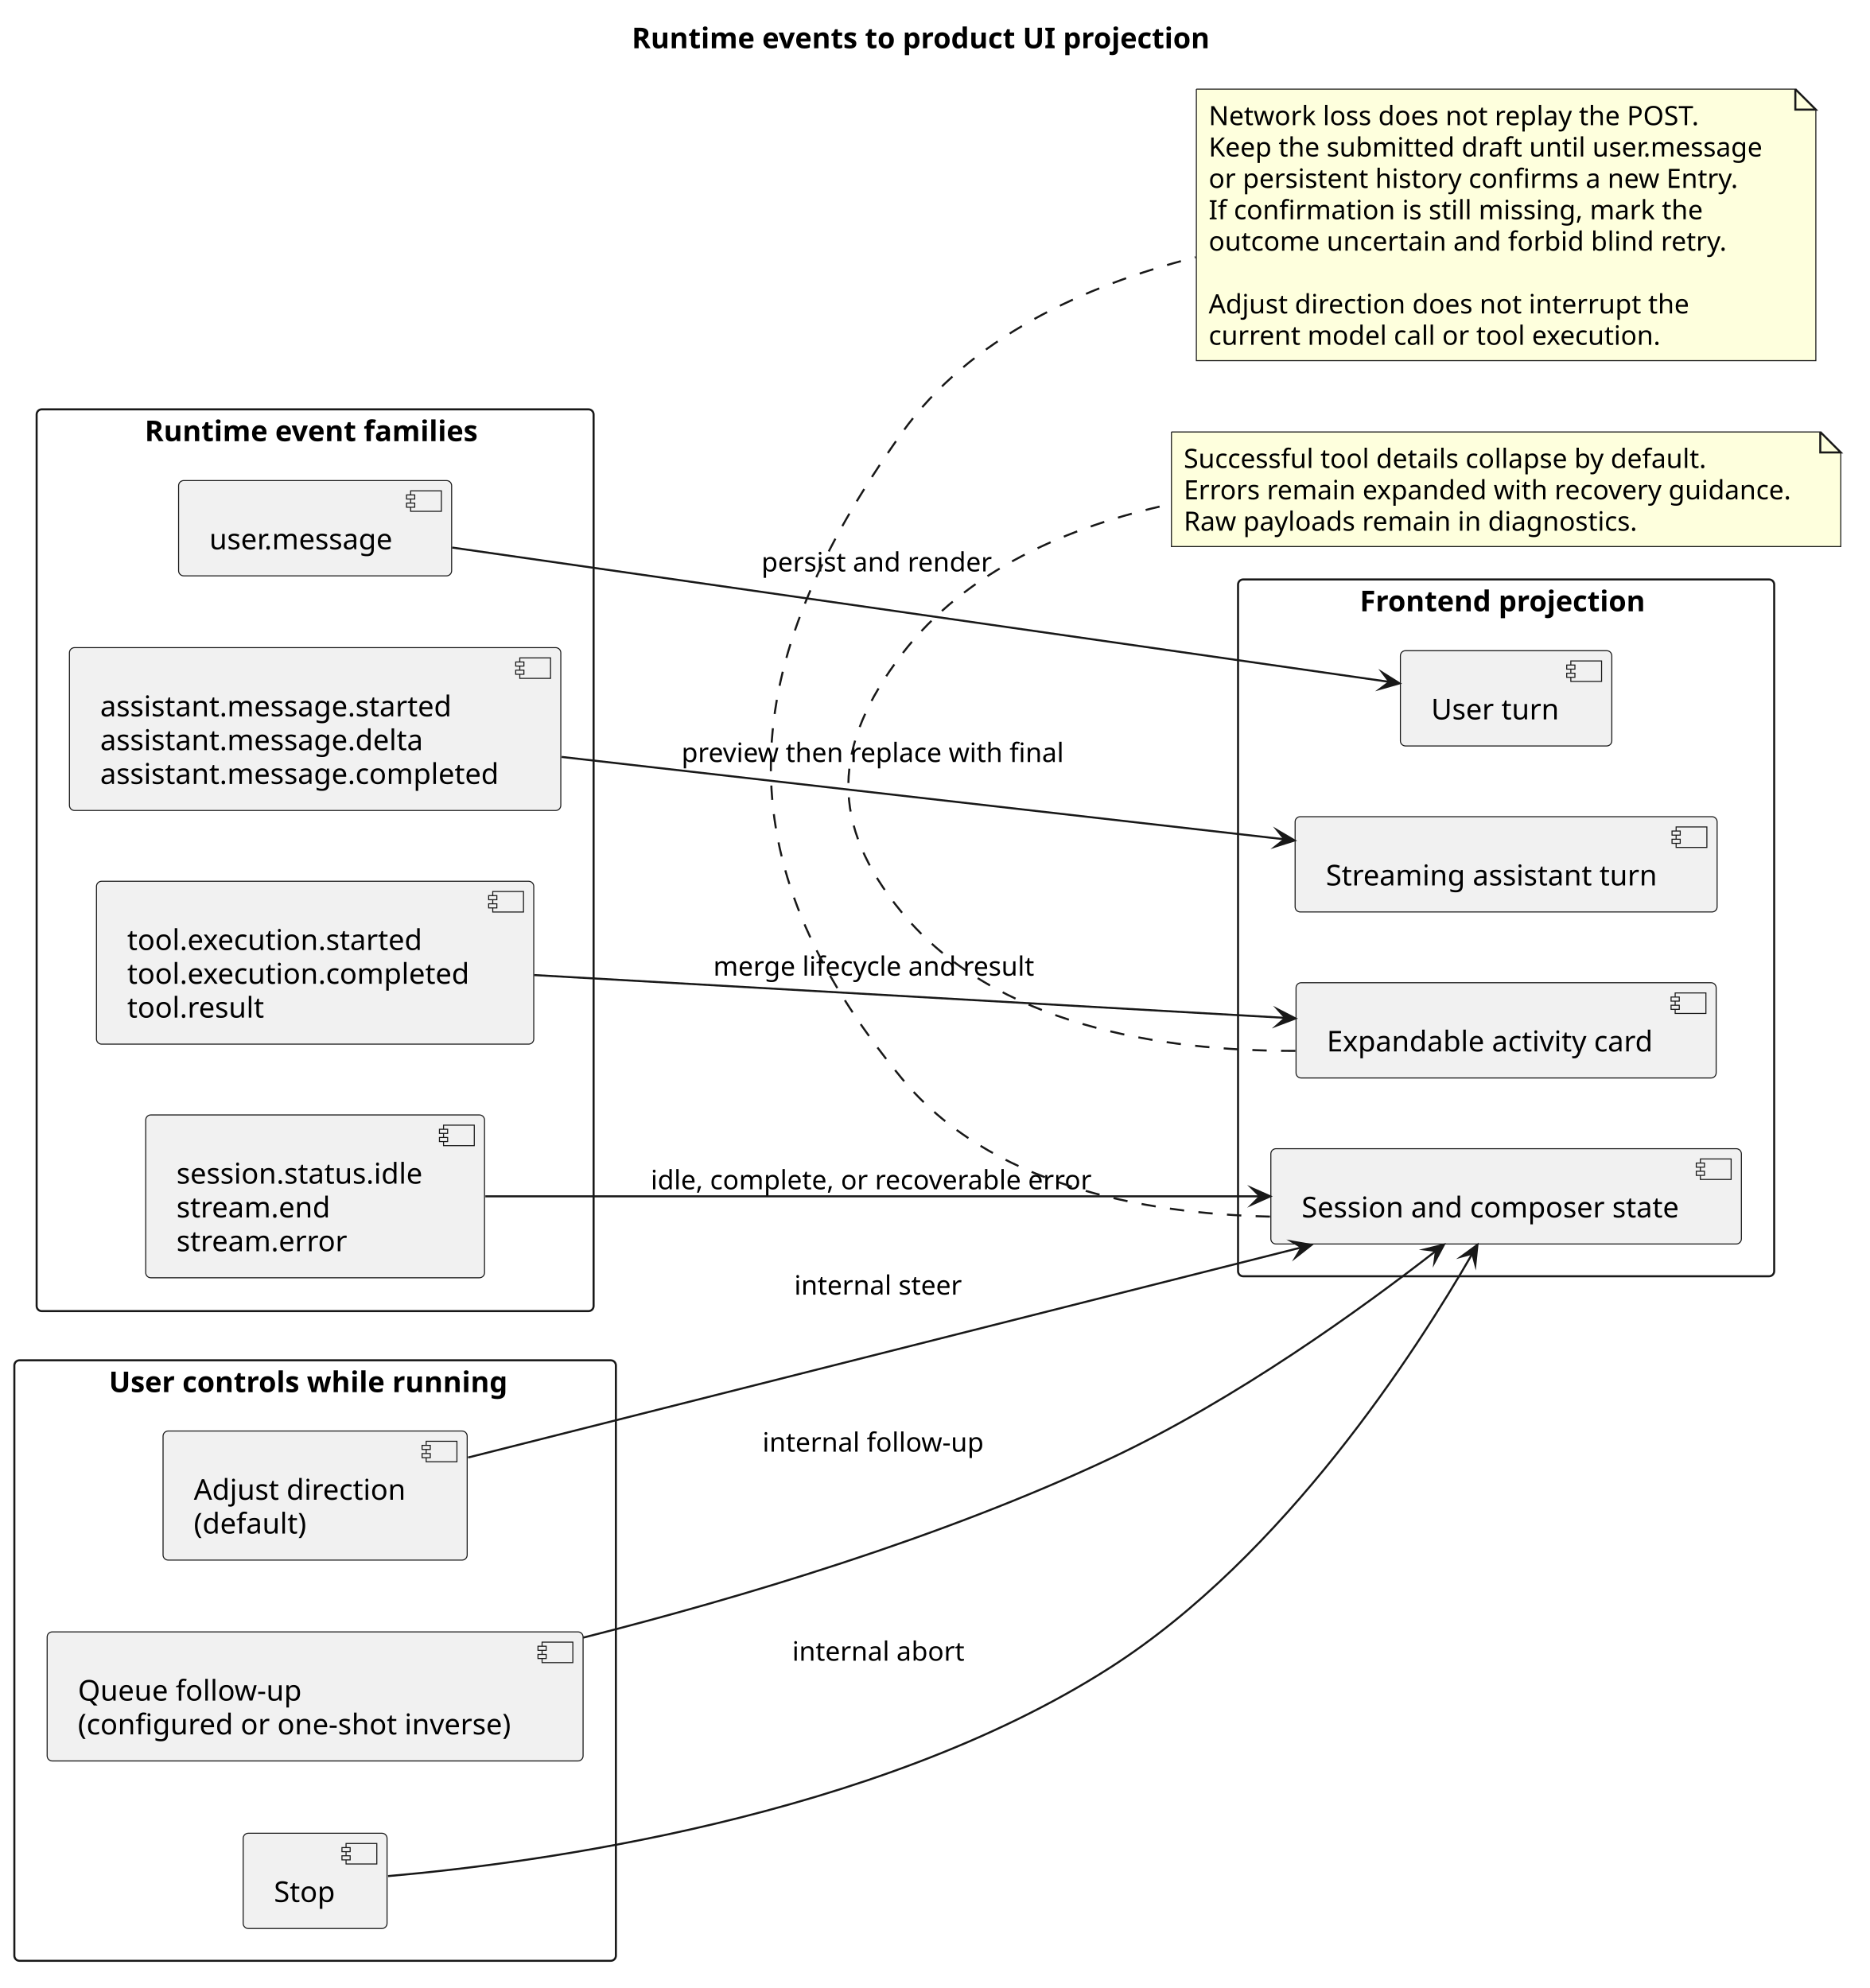
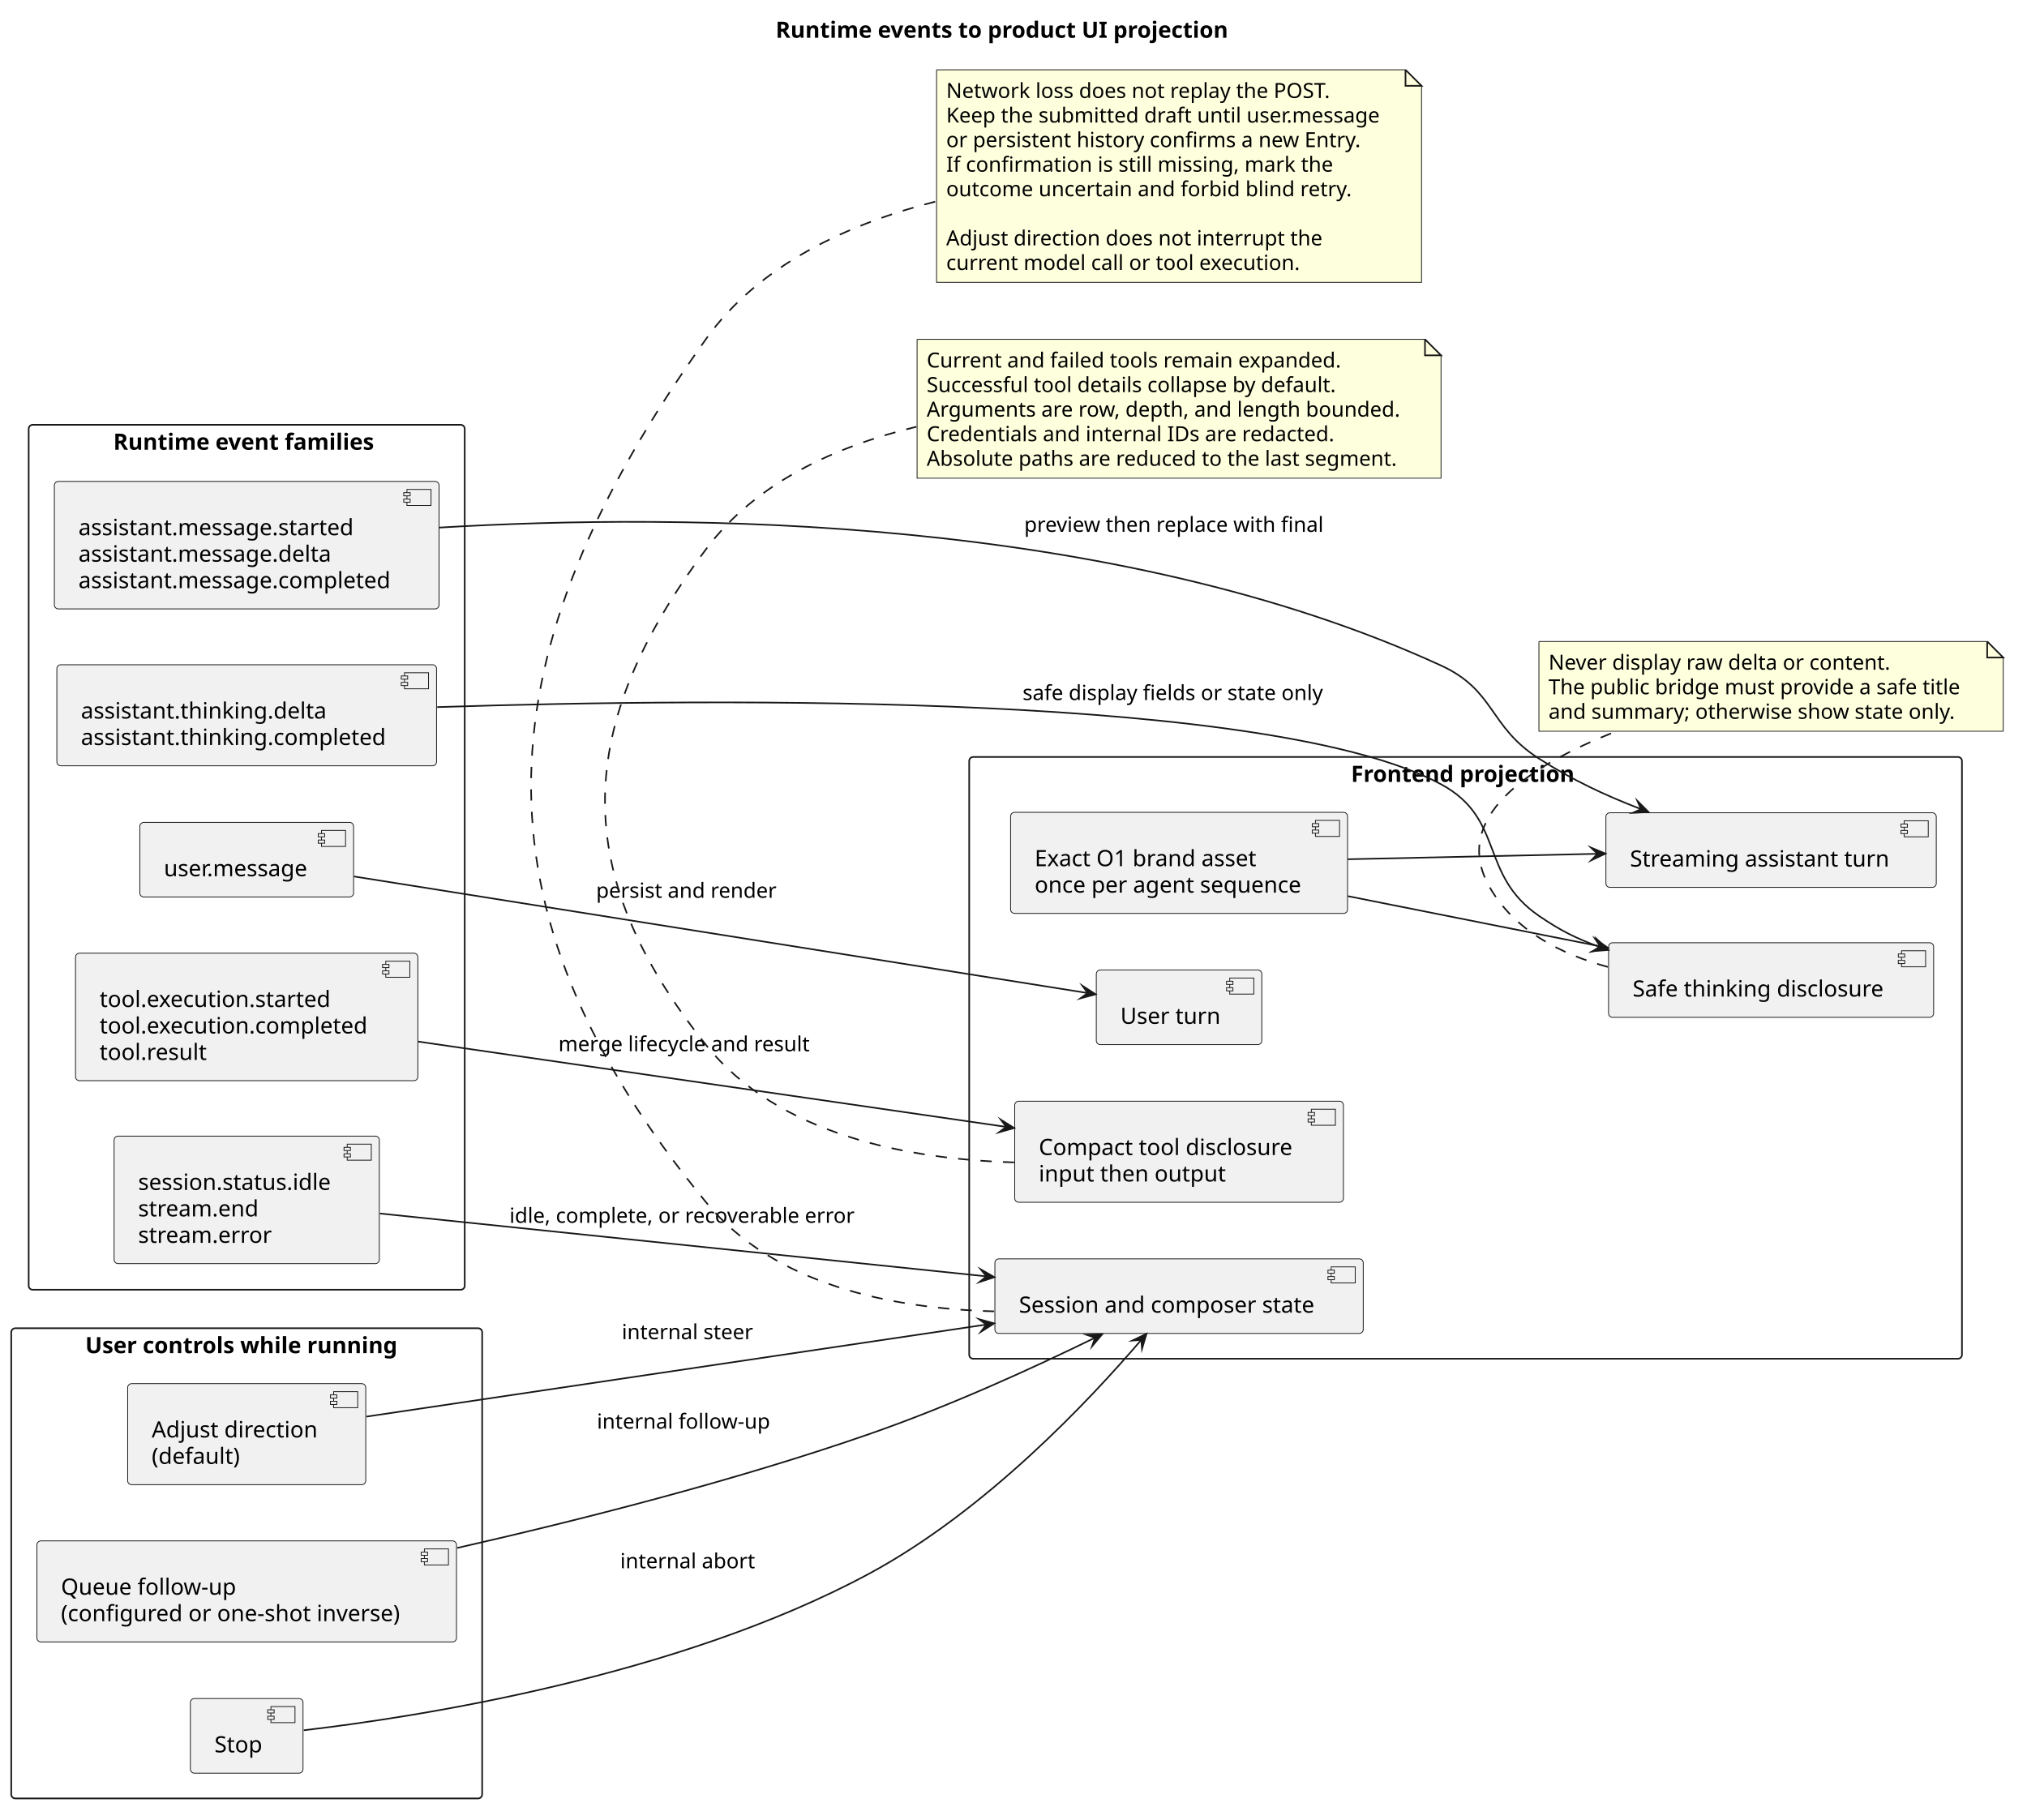
- <svg xmlns="http://www.w3.org/2000/svg" contentStyleType="text/css" data-diagram-type="DESCRIPTION" height="970px" preserveAspectRatio="none" style="width:912px;height:970px;background:#FFFFFF;" version="1.1" viewBox="0 0 912 970" width="912px" zoomAndPan="magnify">
+ <svg xmlns="http://www.w3.org/2000/svg" contentStyleType="text/css" data-diagram-type="DESCRIPTION" height="1134px" preserveAspectRatio="none" style="width:1263px;height:1134px;background:#FFFFFF;" version="1.1" viewBox="0 0 1263 1134" width="1263px" zoomAndPan="magnify">
  <defs />
  <g>
-     <g class="title" data-source-line="160">
-       <text fill="#000000" font-family="sans-serif" font-size="14" font-weight="700" lengthAdjust="spacing" textLength="289.625" x="308.156" y="23.535">Runtime events to product UI projection</text>
-     </g>
-     <g class="cluster" data-qualified-name="Events" data-source-line="163" id="ent0001">
-       <rect fill="none" height="440" rx="2.5" ry="2.5" style="stroke:#181818;stroke-width:1;" width="271.69" x="17.87" y="199.728" />
-       <text fill="#000000" font-family="sans-serif" font-size="14" font-weight="700" lengthAdjust="spacing" textLength="166.25" x="70.59" y="215.263">Runtime event families</text>
-     </g>
-     <g class="cluster" data-qualified-name="Projection" data-source-line="170" id="ent0006">
-       <rect fill="none" height="340" rx="2.5" ry="2.5" style="stroke:#181818;stroke-width:1;" width="261.53" x="603.92" y="282.728" />
-       <text fill="#000000" font-family="sans-serif" font-size="14" font-weight="700" lengthAdjust="spacing" textLength="142.762" x="663.304" y="298.263">Frontend projection</text>
-     </g>
-     <g class="cluster" data-qualified-name="Controls" data-source-line="177" id="ent0011">
-       <rect fill="none" height="293" rx="2.5" ry="2.5" style="stroke:#181818;stroke-width:1;" width="293.43" x="7" y="663.728" />
-       <text fill="#000000" font-family="sans-serif" font-size="14" font-weight="700" lengthAdjust="spacing" textLength="201.182" x="53.124" y="679.263">User controls while running</text>
-     </g>
-     <g class="entity" data-qualified-name="Events.UserEvent" data-source-line="164" id="ent0002">
-       <rect fill="#F1F1F1" height="46.488" rx="2.5" ry="2.5" style="stroke:#181818;stroke-width:0.5;" width="133.188" x="87.12" y="234.488" />
-       <rect fill="#F1F1F1" height="10" style="stroke:#181818;stroke-width:0.5;" width="15" x="200.308" y="239.488" />
-       <rect fill="#F1F1F1" height="2" style="stroke:#181818;stroke-width:0.5;" width="4" x="198.308" y="241.488" />
-       <rect fill="#F1F1F1" height="2" style="stroke:#181818;stroke-width:0.5;" width="4" x="198.308" y="245.488" />
-       <text fill="#000000" font-family="sans-serif" font-size="14" lengthAdjust="spacing" textLength="93.188" x="102.12" y="268.023">user.message</text>
-     </g>
-     <g class="entity" data-qualified-name="Events.AssistantEvents" data-source-line="165" id="ent0003">
-       <rect fill="#F1F1F1" height="79.465" rx="2.5" ry="2.5" style="stroke:#181818;stroke-width:0.5;" width="239.691" x="33.87" y="315.998" />
-       <rect fill="#F1F1F1" height="10" style="stroke:#181818;stroke-width:0.5;" width="15" x="253.561" y="320.998" />
-       <rect fill="#F1F1F1" height="2" style="stroke:#181818;stroke-width:0.5;" width="4" x="251.561" y="322.998" />
-       <rect fill="#F1F1F1" height="2" style="stroke:#181818;stroke-width:0.5;" width="4" x="251.561" y="326.998" />
-       <text fill="#000000" font-family="sans-serif" font-size="14" lengthAdjust="spacing" textLength="176.025" x="48.87" y="349.533">assistant.message.started</text>
-       <text fill="#000000" font-family="sans-serif" font-size="14" lengthAdjust="spacing" textLength="161.971" x="48.87" y="366.022">assistant.message.delta</text>
-       <text fill="#000000" font-family="sans-serif" font-size="14" lengthAdjust="spacing" textLength="199.691" x="48.87" y="382.51">assistant.message.completed</text>
-     </g>
-     <g class="entity" data-qualified-name="Events.ToolEvents" data-source-line="166" id="ent0004">
-       <rect fill="#F1F1F1" height="79.465" rx="2.5" ry="2.5" style="stroke:#181818;stroke-width:0.5;" width="213.305" x="47.06" y="429.998" />
-       <rect fill="#F1F1F1" height="10" style="stroke:#181818;stroke-width:0.5;" width="15" x="240.365" y="434.998" />
-       <rect fill="#F1F1F1" height="2" style="stroke:#181818;stroke-width:0.5;" width="4" x="238.365" y="436.998" />
-       <rect fill="#F1F1F1" height="2" style="stroke:#181818;stroke-width:0.5;" width="4" x="238.365" y="440.998" />
-       <text fill="#000000" font-family="sans-serif" font-size="14" lengthAdjust="spacing" textLength="149.639" x="62.06" y="463.533">tool.execution.started</text>
-       <text fill="#000000" font-family="sans-serif" font-size="14" lengthAdjust="spacing" textLength="173.305" x="62.06" y="480.022">tool.execution.completed</text>
-       <text fill="#000000" font-family="sans-serif" font-size="14" lengthAdjust="spacing" textLength="69.549" x="62.06" y="496.51">tool.result</text>
-     </g>
-     <g class="entity" data-qualified-name="Events.TerminalEvents" data-source-line="167" id="ent0005">
-       <rect fill="#F1F1F1" height="79.465" rx="2.5" ry="2.5" style="stroke:#181818;stroke-width:0.5;" width="165.275" x="71.08" y="543.998" />
-       <rect fill="#F1F1F1" height="10" style="stroke:#181818;stroke-width:0.5;" width="15" x="216.355" y="548.998" />
-       <rect fill="#F1F1F1" height="2" style="stroke:#181818;stroke-width:0.5;" width="4" x="214.355" y="550.998" />
-       <rect fill="#F1F1F1" height="2" style="stroke:#181818;stroke-width:0.5;" width="4" x="214.355" y="554.998" />
-       <text fill="#000000" font-family="sans-serif" font-size="14" lengthAdjust="spacing" textLength="125.275" x="86.08" y="577.533">session.status.idle</text>
-       <text fill="#000000" font-family="sans-serif" font-size="14" lengthAdjust="spacing" textLength="76.433" x="86.08" y="594.022">stream.end</text>
-       <text fill="#000000" font-family="sans-serif" font-size="14" lengthAdjust="spacing" textLength="84.718" x="86.08" y="610.51">stream.error</text>
-     </g>
-     <g class="entity" data-qualified-name="Projection.UserTurn" data-source-line="171" id="ent0007">
-       <rect fill="#F1F1F1" height="46.488" rx="2.5" ry="2.5" style="stroke:#181818;stroke-width:0.5;" width="103.137" x="683.11" y="317.488" />
-       <rect fill="#F1F1F1" height="10" style="stroke:#181818;stroke-width:0.5;" width="15" x="766.247" y="322.488" />
-       <rect fill="#F1F1F1" height="2" style="stroke:#181818;stroke-width:0.5;" width="4" x="764.247" y="324.488" />
-       <rect fill="#F1F1F1" height="2" style="stroke:#181818;stroke-width:0.5;" width="4" x="764.247" y="328.488" />
-       <text fill="#000000" font-family="sans-serif" font-size="14" lengthAdjust="spacing" textLength="63.137" x="698.11" y="351.023">User turn</text>
-     </g>
-     <g class="entity" data-qualified-name="Projection.AssistantTurn" data-source-line="172" id="ent0008">
-       <rect fill="#F1F1F1" height="46.488" rx="2.5" ry="2.5" style="stroke:#181818;stroke-width:0.5;" width="205.853" x="631.76" y="398.488" />
-       <rect fill="#F1F1F1" height="10" style="stroke:#181818;stroke-width:0.5;" width="15" x="817.614" y="403.488" />
-       <rect fill="#F1F1F1" height="2" style="stroke:#181818;stroke-width:0.5;" width="4" x="815.614" y="405.488" />
-       <rect fill="#F1F1F1" height="2" style="stroke:#181818;stroke-width:0.5;" width="4" x="815.614" y="409.488" />
-       <text fill="#000000" font-family="sans-serif" font-size="14" lengthAdjust="spacing" textLength="165.853" x="646.76" y="432.023">Streaming assistant turn</text>
-     </g>
-     <g class="entity" data-qualified-name="Projection.ActivityCard" data-source-line="173" id="ent0009">
-       <rect fill="#F1F1F1" height="46.488" rx="2.5" ry="2.5" style="stroke:#181818;stroke-width:0.5;" width="204.938" x="632.21" y="479.488" />
-       <rect fill="#F1F1F1" height="10" style="stroke:#181818;stroke-width:0.5;" width="15" x="817.148" y="484.488" />
-       <rect fill="#F1F1F1" height="2" style="stroke:#181818;stroke-width:0.5;" width="4" x="815.148" y="486.488" />
-       <rect fill="#F1F1F1" height="2" style="stroke:#181818;stroke-width:0.5;" width="4" x="815.148" y="490.488" />
-       <text fill="#000000" font-family="sans-serif" font-size="14" lengthAdjust="spacing" textLength="164.938" x="647.21" y="513.023">Expandable activity card</text>
-     </g>
-     <g class="entity" data-qualified-name="Projection.SessionState" data-source-line="174" id="ent0010">
-       <rect fill="#F1F1F1" height="46.488" rx="2.5" ry="2.5" style="stroke:#181818;stroke-width:0.5;" width="229.526" x="619.92" y="560.488" />
-       <rect fill="#F1F1F1" height="10" style="stroke:#181818;stroke-width:0.5;" width="15" x="829.446" y="565.488" />
-       <rect fill="#F1F1F1" height="2" style="stroke:#181818;stroke-width:0.5;" width="4" x="827.446" y="567.488" />
-       <rect fill="#F1F1F1" height="2" style="stroke:#181818;stroke-width:0.5;" width="4" x="827.446" y="571.488" />
-       <text fill="#000000" font-family="sans-serif" font-size="14" lengthAdjust="spacing" textLength="189.526" x="634.92" y="594.023">Session and composer state</text>
-     </g>
-     <g class="entity" data-qualified-name="Controls.Adjust" data-source-line="178" id="ent0012">
-       <rect fill="#F1F1F1" height="62.977" rx="2.5" ry="2.5" style="stroke:#181818;stroke-width:0.5;" width="148.35" x="79.54" y="698.238" />
-       <rect fill="#F1F1F1" height="10" style="stroke:#181818;stroke-width:0.5;" width="15" x="207.89" y="703.238" />
-       <rect fill="#F1F1F1" height="2" style="stroke:#181818;stroke-width:0.5;" width="4" x="205.89" y="705.238" />
-       <rect fill="#F1F1F1" height="2" style="stroke:#181818;stroke-width:0.5;" width="4" x="205.89" y="709.238" />
-       <text fill="#000000" font-family="sans-serif" font-size="14" lengthAdjust="spacing" textLength="108.35" x="94.54" y="731.773">Adjust direction</text>
-       <text fill="#000000" font-family="sans-serif" font-size="14" lengthAdjust="spacing" textLength="56.567" x="94.54" y="748.262">(default)</text>
-     </g>
-     <g class="entity" data-qualified-name="Controls.Continue" data-source-line="179" id="ent0013">
-       <rect fill="#F1F1F1" height="62.977" rx="2.5" ry="2.5" style="stroke:#181818;stroke-width:0.5;" width="261.43" x="23" y="796.238" />
-       <rect fill="#F1F1F1" height="10" style="stroke:#181818;stroke-width:0.5;" width="15" x="264.43" y="801.238" />
-       <rect fill="#F1F1F1" height="2" style="stroke:#181818;stroke-width:0.5;" width="4" x="262.43" y="803.238" />
-       <rect fill="#F1F1F1" height="2" style="stroke:#181818;stroke-width:0.5;" width="4" x="262.43" y="807.238" />
-       <text fill="#000000" font-family="sans-serif" font-size="14" lengthAdjust="spacing" textLength="115.11" x="38" y="829.773">Queue follow-up</text>
-       <text fill="#000000" font-family="sans-serif" font-size="14" lengthAdjust="spacing" textLength="221.43" x="38" y="846.262">(configured or one-shot inverse)</text>
-     </g>
-     <g class="entity" data-qualified-name="Controls.Stop" data-source-line="180" id="ent0014">
-       <rect fill="#F1F1F1" height="46.488" rx="2.5" ry="2.5" style="stroke:#181818;stroke-width:0.5;" width="70.188" x="118.62" y="894.488" />
-       <rect fill="#F1F1F1" height="10" style="stroke:#181818;stroke-width:0.5;" width="15" x="168.808" y="899.488" />
-       <rect fill="#F1F1F1" height="2" style="stroke:#181818;stroke-width:0.5;" width="4" x="166.808" y="901.488" />
-       <rect fill="#F1F1F1" height="2" style="stroke:#181818;stroke-width:0.5;" width="4" x="166.808" y="905.488" />
-       <text fill="#000000" font-family="sans-serif" font-size="14" lengthAdjust="spacing" textLength="30.188" x="133.62" y="928.023">Stop</text>
-     </g>
-     <g class="entity" data-qualified-name="GMN22" data-source-line="193" id="ent0023">
-       <path d="M571.43,210.758 L571.43,266.69 L897.936,266.69 L897.936,220.758 L887.936,210.758 L571.43,210.758" fill="#FEFFDD" style="stroke:#181818;stroke-width:0.5;" />
-       <path d="M887.936,210.758 L887.936,220.758 L897.936,220.758 L887.936,210.758" fill="#FEFFDD" style="stroke:#181818;stroke-width:1;" />
-       <text fill="#000000" font-family="sans-serif" font-size="13" lengthAdjust="spacing" textLength="266.805" x="577.43" y="228.327">Successful tool details collapse by default.</text>
-       <text fill="#000000" font-family="sans-serif" font-size="13" lengthAdjust="spacing" textLength="305.506" x="577.43" y="243.637">Errors remain expanded with recovery guidance.</text>
-       <text fill="#000000" font-family="sans-serif" font-size="13" lengthAdjust="spacing" textLength="229.208" x="577.43" y="258.948">Raw payloads remain in diagnostics.</text>
-     </g>
-     <g class="entity" data-qualified-name="GMN25" data-source-line="199" id="ent0026">
-       <path d="M583.59,43.488 L583.59,175.973 L885.772,175.973 L885.772,53.488 L875.772,43.488 L583.59,43.488" fill="#FEFFDD" style="stroke:#181818;stroke-width:0.5;" />
-       <path d="M875.772,43.488 L875.772,53.488 L885.772,53.488 L875.772,43.488" fill="#FEFFDD" style="stroke:#181818;stroke-width:1;" />
-       <text fill="#000000" font-family="sans-serif" font-size="13" lengthAdjust="spacing" textLength="248.523" x="589.59" y="61.057">Network loss does not replay the POST.</text>
-       <text fill="#000000" font-family="sans-serif" font-size="13" lengthAdjust="spacing" textLength="281.182" x="589.59" y="76.367">Keep the submitted draft until user.message</text>
-       <text fill="#000000" font-family="sans-serif" font-size="13" lengthAdjust="spacing" textLength="268.227" x="589.59" y="91.678">or persistent history confirms a new Entry.</text>
-       <text fill="#000000" font-family="sans-serif" font-size="13" lengthAdjust="spacing" textLength="252.51" x="589.59" y="106.988">If confirmation is still missing, mark the</text>
-       <text fill="#000000" font-family="sans-serif" font-size="13" lengthAdjust="spacing" textLength="261.961" x="589.59" y="122.299">outcome uncertain and forbid blind retry.</text>
-       <text fill="#000000" font-family="sans-serif" font-size="13" lengthAdjust="spacing" textLength="4.113" x="589.59" y="137.609"> </text>
-       <text fill="#000000" font-family="sans-serif" font-size="13" lengthAdjust="spacing" textLength="243.871" x="589.59" y="152.92">Adjust direction does not interrupt the</text>
-       <text fill="#000000" font-family="sans-serif" font-size="13" lengthAdjust="spacing" textLength="230.629" x="589.59" y="168.231">current model call or tool execution.</text>
-     </g>
-     <g class="link" data-entity-1="ent0002" data-entity-2="ent0007" data-link-type="dependency" data-source-line="183" id="lnk15">
-       <path d="M220.57,267.168 C337.19,283.888 572.691,317.649 677.741,332.709" fill="none" id="UserEvent-to-UserTurn" style="stroke:#181818;stroke-width:1;" />
-       <polygon fill="#181818" points="682.69,333.418,674.349,328.182,677.741,332.709,673.213,336.101,682.69,333.418" style="stroke:#181818;stroke-width:1;stroke-linejoin:miter;stroke-miterlimit:10;" />
-       <text fill="#000000" font-family="sans-serif" font-size="13" lengthAdjust="spacing" textLength="115.648" x="371.43" y="278.827">persist and render</text>
-     </g>
-     <g class="link" data-entity-1="ent0003" data-entity-2="ent0008" data-link-type="dependency" data-source-line="184" id="lnk16">
-       <path d="M273.98,369.328 C379.41,381.338 526.592,398.122 626.542,409.512" fill="none" id="AssistantEvents-to-AssistantTurn" style="stroke:#181818;stroke-width:1;" />
-       <polygon fill="#181818" points="631.51,410.078,623.021,405.085,626.542,409.512,622.115,413.034,631.51,410.078" style="stroke:#181818;stroke-width:1;stroke-linejoin:miter;stroke-miterlimit:10;" />
-       <text fill="#000000" font-family="sans-serif" font-size="13" lengthAdjust="spacing" textLength="193.013" x="332.43" y="371.797">preview then replace with final</text>
-     </g>
-     <g class="link" data-entity-1="ent0004" data-entity-2="ent0009" data-link-type="dependency" data-source-line="185" id="lnk17">
-       <path d="M260.57,475.758 C366.29,481.788 522.678,490.704 626.938,496.644" fill="none" id="ToolEvents-to-ActivityCard" style="stroke:#181818;stroke-width:1;" />
-       <polygon fill="#181818" points="631.93,496.928,623.172,492.423,626.938,496.644,622.717,500.41,631.93,496.928" style="stroke:#181818;stroke-width:1;stroke-linejoin:miter;stroke-miterlimit:10;" />
-       <text fill="#000000" font-family="sans-serif" font-size="13" lengthAdjust="spacing" textLength="162.341" x="347.93" y="476.047">merge lifecycle and result</text>
-     </g>
-     <g class="link" data-entity-1="ent0005" data-entity-2="ent0010" data-link-type="dependency" data-source-line="186" id="lnk18">
-       <path d="M236.75,583.728 C336.88,583.728 501.79,583.728 614.62,583.728" fill="none" id="TerminalEvents-to-SessionState" style="stroke:#181818;stroke-width:1;" />
-       <polygon fill="#181818" points="619.62,583.728,610.62,579.728,614.62,583.728,610.62,587.728,619.62,583.728" style="stroke:#181818;stroke-width:1;stroke-linejoin:miter;stroke-miterlimit:10;" />
-       <text fill="#000000" font-family="sans-serif" font-size="13" lengthAdjust="spacing" textLength="223.038" x="317.43" y="580.297">idle, complete, or recoverable error</text>
-     </g>
-     <g class="link" data-entity-1="ent0012" data-entity-2="ent0010" data-link-type="dependency" data-source-line="188" id="lnk19">
-       <path d="M228.34,711.158 C333.03,684.758 520.082,637.591 634.902,608.641" fill="none" id="Adjust-to-SessionState" style="stroke:#181818;stroke-width:1;" />
-       <polygon fill="#181818" points="639.75,607.418,630.045,605.74,634.902,608.641,632.001,613.497,639.75,607.418" style="stroke:#181818;stroke-width:1;stroke-linejoin:miter;stroke-miterlimit:10;" />
-       <text fill="#000000" font-family="sans-serif" font-size="13" lengthAdjust="spacing" textLength="83.662" x="387.43" y="631.687">internal steer</text>
-     </g>
-     <g class="link" data-entity-1="ent0013" data-entity-2="ent0010" data-link-type="dependency" data-source-line="189" id="lnk20">
-       <path d="M284.5,799.038 C361.29,779.578 459.28,750.338 541.43,711.728 C603.3,682.648 664.092,638.596 700.432,610.356" fill="none" id="Continue-to-SessionState" style="stroke:#181818;stroke-width:1;" />
-       <polygon fill="#181818" points="704.38,607.288,694.819,609.652,700.432,610.356,699.728,615.969,704.38,607.288" style="stroke:#181818;stroke-width:1;stroke-linejoin:miter;stroke-miterlimit:10;" />
-       <text fill="#000000" font-family="sans-serif" font-size="13" lengthAdjust="spacing" textLength="114.423" x="371.93" y="708.297">internal follow-up</text>
-     </g>
-     <g class="link" data-entity-1="ent0014" data-entity-2="ent0010" data-link-type="dependency" data-source-line="190" id="lnk21">
-       <path d="M189.3,915.398 C260.52,909.178 426.51,887.278 541.43,813.728 C626.91,759.018 691.214,658.54 718.204,611.701" fill="none" id="Stop-to-SessionState" style="stroke:#181818;stroke-width:1;" />
-       <polygon fill="#181818" points="720.7,607.368,712.741,613.169,718.204,611.701,719.672,617.163,720.7,607.368" style="stroke:#181818;stroke-width:1;stroke-linejoin:miter;stroke-miterlimit:10;" />
-       <text fill="#000000" font-family="sans-serif" font-size="13" lengthAdjust="spacing" textLength="85.897" x="386.43" y="810.297">internal abort</text>
-     </g>
-     <g class="link" data-entity-1="ent0009" data-entity-2="ent0023" data-link-type="association" data-source-line="193" id="lnk24">
-       <path d="M631.9,512.748 C566.27,512.908 485.26,500.258 439.93,445.228 C404.32,402.008 405.95,363.738 439.93,319.228 C471.16,278.328 521.04,256.868 570.95,245.988" fill="none" id="ActivityCard-GMN22" style="stroke:#181818;stroke-width:1;stroke-dasharray:7,7;" />
-     </g>
-     <g class="link" data-entity-1="ent0010" data-entity-2="ent0026" data-link-type="association" data-source-line="199" id="lnk27">
-       <path d="M619.5,593.618 C556.34,592.168 482.44,577.838 439.93,526.228 C350.92,418.168 358.63,325.208 439.93,211.228 C473.09,164.748 528.97,139.338 583.23,125.528" fill="none" id="SessionState-GMN25" style="stroke:#181818;stroke-width:1;stroke-dasharray:7,7;" />
+     <g class="title" data-source-line="164">
+       <text fill="#000000" font-family="sans-serif" font-size="14" font-weight="700" lengthAdjust="spacing" textLength="289.625" x="483.284" y="23.535">Runtime events to product UI projection</text>
+     </g>
+     <g class="cluster" data-qualified-name="Events" data-source-line="167" id="ent0001">
+       <rect fill="none" height="539" rx="2.5" ry="2.5" style="stroke:#181818;stroke-width:1;" width="271.69" x="17.87" y="264.728" />
+       <text fill="#000000" font-family="sans-serif" font-size="14" font-weight="700" lengthAdjust="spacing" textLength="166.25" x="70.59" y="280.263">Runtime event families</text>
+     </g>
+     <g class="cluster" data-qualified-name="Projection" data-source-line="175" id="ent0007">
+       <rect fill="none" height="375" rx="2.5" ry="2.5" style="stroke:#181818;stroke-width:1;" width="618.57" x="603.9" y="471.728" />
+       <text fill="#000000" font-family="sans-serif" font-size="14" font-weight="700" lengthAdjust="spacing" textLength="142.762" x="841.804" y="487.263">Frontend projection</text>
+     </g>
+     <g class="cluster" data-qualified-name="Controls" data-source-line="184" id="ent0014">
+       <rect fill="none" height="293" rx="2.5" ry="2.5" style="stroke:#181818;stroke-width:1;" width="293.43" x="7" y="827.728" />
+       <text fill="#000000" font-family="sans-serif" font-size="14" font-weight="700" lengthAdjust="spacing" textLength="201.182" x="53.124" y="843.263">User controls while running</text>
+     </g>
+     <g class="entity" data-qualified-name="Events.UserEvent" data-source-line="168" id="ent0002">
+       <rect fill="#F1F1F1" height="46.488" rx="2.5" ry="2.5" style="stroke:#181818;stroke-width:0.5;" width="133.188" x="87.12" y="512.488" />
+       <rect fill="#F1F1F1" height="10" style="stroke:#181818;stroke-width:0.5;" width="15" x="200.308" y="517.488" />
+       <rect fill="#F1F1F1" height="2" style="stroke:#181818;stroke-width:0.5;" width="4" x="198.308" y="519.488" />
+       <rect fill="#F1F1F1" height="2" style="stroke:#181818;stroke-width:0.5;" width="4" x="198.308" y="523.488" />
+       <text fill="#000000" font-family="sans-serif" font-size="14" lengthAdjust="spacing" textLength="93.188" x="102.12" y="546.023">user.message</text>
+     </g>
+     <g class="entity" data-qualified-name="Events.AssistantEvents" data-source-line="169" id="ent0003">
+       <rect fill="#F1F1F1" height="79.465" rx="2.5" ry="2.5" style="stroke:#181818;stroke-width:0.5;" width="239.691" x="33.87" y="299.998" />
+       <rect fill="#F1F1F1" height="10" style="stroke:#181818;stroke-width:0.5;" width="15" x="253.561" y="304.998" />
+       <rect fill="#F1F1F1" height="2" style="stroke:#181818;stroke-width:0.5;" width="4" x="251.561" y="306.998" />
+       <rect fill="#F1F1F1" height="2" style="stroke:#181818;stroke-width:0.5;" width="4" x="251.561" y="310.998" />
+       <text fill="#000000" font-family="sans-serif" font-size="14" lengthAdjust="spacing" textLength="176.025" x="48.87" y="333.533">assistant.message.started</text>
+       <text fill="#000000" font-family="sans-serif" font-size="14" lengthAdjust="spacing" textLength="161.971" x="48.87" y="350.022">assistant.message.delta</text>
+       <text fill="#000000" font-family="sans-serif" font-size="14" lengthAdjust="spacing" textLength="199.691" x="48.87" y="366.51">assistant.message.completed</text>
+     </g>
+     <g class="entity" data-qualified-name="Events.ThinkingEvents" data-source-line="170" id="ent0004">
+       <rect fill="#F1F1F1" height="62.977" rx="2.5" ry="2.5" style="stroke:#181818;stroke-width:0.5;" width="236.595" x="35.42" y="414.238" />
+       <rect fill="#F1F1F1" height="10" style="stroke:#181818;stroke-width:0.5;" width="15" x="252.015" y="419.238" />
+       <rect fill="#F1F1F1" height="2" style="stroke:#181818;stroke-width:0.5;" width="4" x="250.015" y="421.238" />
+       <rect fill="#F1F1F1" height="2" style="stroke:#181818;stroke-width:0.5;" width="4" x="250.015" y="425.238" />
+       <text fill="#000000" font-family="sans-serif" font-size="14" lengthAdjust="spacing" textLength="158.874" x="50.42" y="447.773">assistant.thinking.delta</text>
+       <text fill="#000000" font-family="sans-serif" font-size="14" lengthAdjust="spacing" textLength="196.595" x="50.42" y="464.262">assistant.thinking.completed</text>
+     </g>
+     <g class="entity" data-qualified-name="Events.ToolEvents" data-source-line="171" id="ent0005">
+       <rect fill="#F1F1F1" height="79.465" rx="2.5" ry="2.5" style="stroke:#181818;stroke-width:0.5;" width="213.305" x="47.06" y="593.998" />
+       <rect fill="#F1F1F1" height="10" style="stroke:#181818;stroke-width:0.5;" width="15" x="240.365" y="598.998" />
+       <rect fill="#F1F1F1" height="2" style="stroke:#181818;stroke-width:0.5;" width="4" x="238.365" y="600.998" />
+       <rect fill="#F1F1F1" height="2" style="stroke:#181818;stroke-width:0.5;" width="4" x="238.365" y="604.998" />
+       <text fill="#000000" font-family="sans-serif" font-size="14" lengthAdjust="spacing" textLength="149.639" x="62.06" y="627.533">tool.execution.started</text>
+       <text fill="#000000" font-family="sans-serif" font-size="14" lengthAdjust="spacing" textLength="173.305" x="62.06" y="644.022">tool.execution.completed</text>
+       <text fill="#000000" font-family="sans-serif" font-size="14" lengthAdjust="spacing" textLength="69.549" x="62.06" y="660.51">tool.result</text>
+     </g>
+     <g class="entity" data-qualified-name="Events.TerminalEvents" data-source-line="172" id="ent0006">
+       <rect fill="#F1F1F1" height="79.465" rx="2.5" ry="2.5" style="stroke:#181818;stroke-width:0.5;" width="165.275" x="71.08" y="707.998" />
+       <rect fill="#F1F1F1" height="10" style="stroke:#181818;stroke-width:0.5;" width="15" x="216.355" y="712.998" />
+       <rect fill="#F1F1F1" height="2" style="stroke:#181818;stroke-width:0.5;" width="4" x="214.355" y="714.998" />
+       <rect fill="#F1F1F1" height="2" style="stroke:#181818;stroke-width:0.5;" width="4" x="214.355" y="718.998" />
+       <text fill="#000000" font-family="sans-serif" font-size="14" lengthAdjust="spacing" textLength="125.275" x="86.08" y="741.533">session.status.idle</text>
+       <text fill="#000000" font-family="sans-serif" font-size="14" lengthAdjust="spacing" textLength="76.433" x="86.08" y="758.022">stream.end</text>
+       <text fill="#000000" font-family="sans-serif" font-size="14" lengthAdjust="spacing" textLength="84.718" x="86.08" y="774.51">stream.error</text>
+     </g>
+     <g class="entity" data-qualified-name="Projection.UserTurn" data-source-line="176" id="ent0008">
+       <rect fill="#F1F1F1" height="46.488" rx="2.5" ry="2.5" style="stroke:#181818;stroke-width:0.5;" width="103.137" x="683.09" y="604.488" />
+       <rect fill="#F1F1F1" height="10" style="stroke:#181818;stroke-width:0.5;" width="15" x="766.227" y="609.488" />
+       <rect fill="#F1F1F1" height="2" style="stroke:#181818;stroke-width:0.5;" width="4" x="764.227" y="611.488" />
+       <rect fill="#F1F1F1" height="2" style="stroke:#181818;stroke-width:0.5;" width="4" x="764.227" y="615.488" />
+       <text fill="#000000" font-family="sans-serif" font-size="14" lengthAdjust="spacing" textLength="63.137" x="698.09" y="638.023">User turn</text>
+     </g>
+     <g class="entity" data-qualified-name="Projection.AssistantTurn" data-source-line="177" id="ent0009">
+       <rect fill="#F1F1F1" height="46.488" rx="2.5" ry="2.5" style="stroke:#181818;stroke-width:0.5;" width="205.853" x="1000.62" y="506.488" />
+       <rect fill="#F1F1F1" height="10" style="stroke:#181818;stroke-width:0.5;" width="15" x="1186.474" y="511.488" />
+       <rect fill="#F1F1F1" height="2" style="stroke:#181818;stroke-width:0.5;" width="4" x="1184.474" y="513.488" />
+       <rect fill="#F1F1F1" height="2" style="stroke:#181818;stroke-width:0.5;" width="4" x="1184.474" y="517.488" />
+       <text fill="#000000" font-family="sans-serif" font-size="14" lengthAdjust="spacing" textLength="165.853" x="1015.62" y="540.023">Streaming assistant turn</text>
+     </g>
+     <g class="entity" data-qualified-name="Projection.ThinkingDisclosure" data-source-line="178" id="ent0010">
+       <rect fill="#F1F1F1" height="46.488" rx="2.5" ry="2.5" style="stroke:#181818;stroke-width:0.5;" width="202.552" x="1002.27" y="587.488" />
+       <rect fill="#F1F1F1" height="10" style="stroke:#181818;stroke-width:0.5;" width="15" x="1184.822" y="592.488" />
+       <rect fill="#F1F1F1" height="2" style="stroke:#181818;stroke-width:0.5;" width="4" x="1182.822" y="594.488" />
+       <rect fill="#F1F1F1" height="2" style="stroke:#181818;stroke-width:0.5;" width="4" x="1182.822" y="598.488" />
+       <text fill="#000000" font-family="sans-serif" font-size="14" lengthAdjust="spacing" textLength="162.552" x="1017.27" y="621.023">Safe thinking disclosure</text>
+     </g>
+     <g class="entity" data-qualified-name="Projection.ToolDisclosure" data-source-line="179" id="ent0011">
+       <rect fill="#F1F1F1" height="62.977" rx="2.5" ry="2.5" style="stroke:#181818;stroke-width:0.5;" width="204.815" x="632.25" y="686.238" />
+       <rect fill="#F1F1F1" height="10" style="stroke:#181818;stroke-width:0.5;" width="15" x="817.064" y="691.238" />
+       <rect fill="#F1F1F1" height="2" style="stroke:#181818;stroke-width:0.5;" width="4" x="815.064" y="693.238" />
+       <rect fill="#F1F1F1" height="2" style="stroke:#181818;stroke-width:0.5;" width="4" x="815.064" y="697.238" />
+       <text fill="#000000" font-family="sans-serif" font-size="14" lengthAdjust="spacing" textLength="164.815" x="647.25" y="719.773">Compact tool disclosure</text>
+       <text fill="#000000" font-family="sans-serif" font-size="14" lengthAdjust="spacing" textLength="120.005" x="647.25" y="736.262">input then output</text>
+     </g>
+     <g class="entity" data-qualified-name="Projection.BrandAsset" data-source-line="180" id="ent0012">
+       <rect fill="#F1F1F1" height="62.977" rx="2.5" ry="2.5" style="stroke:#181818;stroke-width:0.5;" width="209.969" x="629.68" y="506.238" />
+       <rect fill="#F1F1F1" height="10" style="stroke:#181818;stroke-width:0.5;" width="15" x="819.649" y="511.238" />
+       <rect fill="#F1F1F1" height="2" style="stroke:#181818;stroke-width:0.5;" width="4" x="817.649" y="513.238" />
+       <rect fill="#F1F1F1" height="2" style="stroke:#181818;stroke-width:0.5;" width="4" x="817.649" y="517.238" />
+       <text fill="#000000" font-family="sans-serif" font-size="14" lengthAdjust="spacing" textLength="144.143" x="644.68" y="539.773">Exact O1 brand asset</text>
+       <text fill="#000000" font-family="sans-serif" font-size="14" lengthAdjust="spacing" textLength="169.969" x="644.68" y="556.262">once per agent sequence</text>
+     </g>
+     <g class="entity" data-qualified-name="Projection.SessionState" data-source-line="181" id="ent0013">
+       <rect fill="#F1F1F1" height="46.488" rx="2.5" ry="2.5" style="stroke:#181818;stroke-width:0.5;" width="229.526" x="619.9" y="784.488" />
+       <rect fill="#F1F1F1" height="10" style="stroke:#181818;stroke-width:0.5;" width="15" x="829.426" y="789.488" />
+       <rect fill="#F1F1F1" height="2" style="stroke:#181818;stroke-width:0.5;" width="4" x="827.426" y="791.488" />
+       <rect fill="#F1F1F1" height="2" style="stroke:#181818;stroke-width:0.5;" width="4" x="827.426" y="795.488" />
+       <text fill="#000000" font-family="sans-serif" font-size="14" lengthAdjust="spacing" textLength="189.526" x="634.9" y="818.023">Session and composer state</text>
+     </g>
+     <g class="entity" data-qualified-name="Controls.Adjust" data-source-line="185" id="ent0015">
+       <rect fill="#F1F1F1" height="62.977" rx="2.5" ry="2.5" style="stroke:#181818;stroke-width:0.5;" width="148.35" x="79.54" y="862.238" />
+       <rect fill="#F1F1F1" height="10" style="stroke:#181818;stroke-width:0.5;" width="15" x="207.89" y="867.238" />
+       <rect fill="#F1F1F1" height="2" style="stroke:#181818;stroke-width:0.5;" width="4" x="205.89" y="869.238" />
+       <rect fill="#F1F1F1" height="2" style="stroke:#181818;stroke-width:0.5;" width="4" x="205.89" y="873.238" />
+       <text fill="#000000" font-family="sans-serif" font-size="14" lengthAdjust="spacing" textLength="108.35" x="94.54" y="895.773">Adjust direction</text>
+       <text fill="#000000" font-family="sans-serif" font-size="14" lengthAdjust="spacing" textLength="56.567" x="94.54" y="912.262">(default)</text>
+     </g>
+     <g class="entity" data-qualified-name="Controls.Continue" data-source-line="186" id="ent0016">
+       <rect fill="#F1F1F1" height="62.977" rx="2.5" ry="2.5" style="stroke:#181818;stroke-width:0.5;" width="261.43" x="23" y="960.238" />
+       <rect fill="#F1F1F1" height="10" style="stroke:#181818;stroke-width:0.5;" width="15" x="264.43" y="965.238" />
+       <rect fill="#F1F1F1" height="2" style="stroke:#181818;stroke-width:0.5;" width="4" x="262.43" y="967.238" />
+       <rect fill="#F1F1F1" height="2" style="stroke:#181818;stroke-width:0.5;" width="4" x="262.43" y="971.238" />
+       <text fill="#000000" font-family="sans-serif" font-size="14" lengthAdjust="spacing" textLength="115.11" x="38" y="993.773">Queue follow-up</text>
+       <text fill="#000000" font-family="sans-serif" font-size="14" lengthAdjust="spacing" textLength="221.43" x="38" y="1010.262">(configured or one-shot inverse)</text>
+     </g>
+     <g class="entity" data-qualified-name="Controls.Stop" data-source-line="187" id="ent0017">
+       <rect fill="#F1F1F1" height="46.488" rx="2.5" ry="2.5" style="stroke:#181818;stroke-width:0.5;" width="70.188" x="118.62" y="1058.488" />
+       <rect fill="#F1F1F1" height="10" style="stroke:#181818;stroke-width:0.5;" width="15" x="168.808" y="1063.488" />
+       <rect fill="#F1F1F1" height="2" style="stroke:#181818;stroke-width:0.5;" width="4" x="166.808" y="1065.488" />
+       <rect fill="#F1F1F1" height="2" style="stroke:#181818;stroke-width:0.5;" width="4" x="166.808" y="1069.488" />
+       <text fill="#000000" font-family="sans-serif" font-size="14" lengthAdjust="spacing" textLength="30.188" x="133.62" y="1092.023">Stop</text>
+     </g>
+     <g class="entity" data-qualified-name="GMN28" data-source-line="203" id="ent0029">
+       <path d="M958.89,399.758 L958.89,455.69 L1248.193,455.69 L1248.193,409.758 L1238.193,399.758 L958.89,399.758" fill="#FEFFDD" style="stroke:#181818;stroke-width:0.5;" />
+       <path d="M1238.193,399.758 L1238.193,409.758 L1248.193,409.758 L1238.193,399.758" fill="#FEFFDD" style="stroke:#181818;stroke-width:1;" />
+       <text fill="#000000" font-family="sans-serif" font-size="13" lengthAdjust="spacing" textLength="220.086" x="964.89" y="417.327">Never display raw delta or content.</text>
+       <text fill="#000000" font-family="sans-serif" font-size="13" lengthAdjust="spacing" textLength="268.303" x="964.89" y="432.637">The public bridge must provide a safe title</text>
+       <text fill="#000000" font-family="sans-serif" font-size="13" lengthAdjust="spacing" textLength="261.676" x="964.89" y="447.948">and summary; otherwise show state only.</text>
+     </g>
+     <g class="entity" data-qualified-name="GMN31" data-source-line="209" id="ent0032">
+       <path d="M571.43,211.448 L571.43,298.001 L897.892,298.001 L897.892,221.448 L887.892,211.448 L571.43,211.448" fill="#FEFFDD" style="stroke:#181818;stroke-width:0.5;" />
+       <path d="M887.892,211.448 L887.892,221.448 L897.892,221.448 L887.892,211.448" fill="#FEFFDD" style="stroke:#181818;stroke-width:1;" />
+       <text fill="#000000" font-family="sans-serif" font-size="13" lengthAdjust="spacing" textLength="268.055" x="577.43" y="229.017">Current and failed tools remain expanded.</text>
+       <text fill="#000000" font-family="sans-serif" font-size="13" lengthAdjust="spacing" textLength="266.805" x="577.43" y="244.327">Successful tool details collapse by default.</text>
+       <text fill="#000000" font-family="sans-serif" font-size="13" lengthAdjust="spacing" textLength="305.462" x="577.43" y="259.638">Arguments are row, depth, and length bounded.</text>
+       <text fill="#000000" font-family="sans-serif" font-size="13" lengthAdjust="spacing" textLength="262.317" x="577.43" y="274.948">Credentials and internal IDs are redacted.</text>
+       <text fill="#000000" font-family="sans-serif" font-size="13" lengthAdjust="spacing" textLength="303.888" x="577.43" y="290.259">Absolute paths are reduced to the last segment.</text>
+     </g>
+     <g class="entity" data-qualified-name="GMN34" data-source-line="217" id="ent0035">
+       <path d="M583.57,43.488 L583.57,175.973 L885.752,175.973 L885.752,53.488 L875.752,43.488 L583.57,43.488" fill="#FEFFDD" style="stroke:#181818;stroke-width:0.5;" />
+       <path d="M875.752,43.488 L875.752,53.488 L885.752,53.488 L875.752,43.488" fill="#FEFFDD" style="stroke:#181818;stroke-width:1;" />
+       <text fill="#000000" font-family="sans-serif" font-size="13" lengthAdjust="spacing" textLength="248.523" x="589.57" y="61.057">Network loss does not replay the POST.</text>
+       <text fill="#000000" font-family="sans-serif" font-size="13" lengthAdjust="spacing" textLength="281.182" x="589.57" y="76.367">Keep the submitted draft until user.message</text>
+       <text fill="#000000" font-family="sans-serif" font-size="13" lengthAdjust="spacing" textLength="268.227" x="589.57" y="91.678">or persistent history confirms a new Entry.</text>
+       <text fill="#000000" font-family="sans-serif" font-size="13" lengthAdjust="spacing" textLength="252.51" x="589.57" y="106.988">If confirmation is still missing, mark the</text>
+       <text fill="#000000" font-family="sans-serif" font-size="13" lengthAdjust="spacing" textLength="261.961" x="589.57" y="122.299">outcome uncertain and forbid blind retry.</text>
+       <text fill="#000000" font-family="sans-serif" font-size="13" lengthAdjust="spacing" textLength="4.113" x="589.57" y="137.609"> </text>
+       <text fill="#000000" font-family="sans-serif" font-size="13" lengthAdjust="spacing" textLength="243.871" x="589.57" y="152.92">Adjust direction does not interrupt the</text>
+       <text fill="#000000" font-family="sans-serif" font-size="13" lengthAdjust="spacing" textLength="230.629" x="589.57" y="168.231">current model call or tool execution.</text>
+     </g>
+     <g class="link" data-entity-1="ent0002" data-entity-2="ent0008" data-link-type="dependency" data-source-line="190" id="lnk18">
+       <path d="M220.56,546.188 C337.19,564.728 572.682,602.143 677.732,618.843" fill="none" id="UserEvent-to-UserTurn" style="stroke:#181818;stroke-width:1;" />
+       <polygon fill="#181818" points="682.67,619.628,674.41,614.265,677.732,618.843,673.154,622.166,682.67,619.628" style="stroke:#181818;stroke-width:1;stroke-linejoin:miter;stroke-miterlimit:10;" />
+       <text fill="#000000" font-family="sans-serif" font-size="13" lengthAdjust="spacing" textLength="115.648" x="371.43" y="559.477">persist and render</text>
+     </g>
+     <g class="link" data-entity-1="ent0003" data-entity-2="ent0009" data-link-type="dependency" data-source-line="191" id="lnk19">
+       <path d="M273.8,328.768 C425.9,319.778 693.86,321.058 897.89,414.728 C931.89,430.338 927.38,452.568 958.89,472.728 C979.8,486.098 999.684,495.452 1022.524,504.242" fill="none" id="AssistantEvents-to-AssistantTurn" style="stroke:#181818;stroke-width:1;" />
+       <polygon fill="#181818" points="1027.19,506.038,1020.227,499.073,1022.524,504.242,1017.354,506.539,1027.19,506.038" style="stroke:#181818;stroke-width:1;stroke-linejoin:miter;stroke-miterlimit:10;" />
+       <text fill="#000000" font-family="sans-serif" font-size="13" lengthAdjust="spacing" textLength="193.013" x="638.16" y="331.447">preview then replace with final</text>
+     </g>
+     <g class="link" data-entity-1="ent0004" data-entity-2="ent0010" data-link-type="dependency" data-source-line="192" id="lnk20">
+       <path d="M272.43,440.648 C454.18,434.778 793.09,432.218 897.89,488.728 C937.87,510.288 921.44,545.028 958.89,570.728 C971.91,579.658 982.166,584.94 997.426,590.34" fill="none" id="ThinkingEvents-to-ThinkingDisclosure" style="stroke:#181818;stroke-width:1;" />
+       <polygon fill="#181818" points="1002.14,592.008,994.99,585.235,997.426,590.34,992.321,592.777,1002.14,592.008" style="stroke:#181818;stroke-width:1;stroke-linejoin:miter;stroke-miterlimit:10;" />
+       <text fill="#000000" font-family="sans-serif" font-size="13" lengthAdjust="spacing" textLength="195.901" x="637.16" y="436.247">safe display fields or state only</text>
+     </g>
+     <g class="link" data-entity-1="ent0005" data-entity-2="ent0011" data-link-type="dependency" data-source-line="193" id="lnk21">
+       <path d="M260.57,649.088 C366.28,664.428 522.702,687.12 626.962,702.25" fill="none" id="ToolEvents-to-ToolDisclosure" style="stroke:#181818;stroke-width:1;" />
+       <polygon fill="#181818" points="631.91,702.968,623.578,697.717,626.962,702.25,622.429,705.634,631.91,702.968" style="stroke:#181818;stroke-width:1;stroke-linejoin:miter;stroke-miterlimit:10;" />
+       <text fill="#000000" font-family="sans-serif" font-size="13" lengthAdjust="spacing" textLength="162.341" x="347.93" y="655.117">merge lifecycle and result</text>
+     </g>
+     <g class="link" data-entity-1="ent0006" data-entity-2="ent0013" data-link-type="dependency" data-source-line="194" id="lnk22">
+       <path d="M236.74,756.228 C336.87,766.608 501.797,783.703 614.627,795.393" fill="none" id="TerminalEvents-to-SessionState" style="stroke:#181818;stroke-width:1;" />
+       <polygon fill="#181818" points="619.6,795.908,611.06,791.002,614.627,795.393,610.236,798.96,619.6,795.908" style="stroke:#181818;stroke-width:1;stroke-linejoin:miter;stroke-miterlimit:10;" />
+       <text fill="#000000" font-family="sans-serif" font-size="13" lengthAdjust="spacing" textLength="223.038" x="317.43" y="762.027">idle, complete, or recoverable error</text>
+     </g>
+     <g class="link" data-entity-1="ent0012" data-entity-2="ent0009" data-link-type="dependency" data-source-line="195" id="lnk23">
+       <path d="M839.81,535.458 C890.13,534.358 945.301,533.157 995.351,532.067" fill="none" id="BrandAsset-to-AssistantTurn" style="stroke:#181818;stroke-width:1;" />
+       <polygon fill="#181818" points="1000.35,531.958,991.265,528.155,995.351,532.067,991.439,536.153,1000.35,531.958" style="stroke:#181818;stroke-width:1;stroke-linejoin:miter;stroke-miterlimit:10;" />
+     </g>
+     <g class="link" data-entity-1="ent0012" data-entity-2="ent0010" data-link-type="dependency" data-source-line="196" id="lnk24">
+       <path d="M839.81,558.448 C890.66,568.568 946.656,579.713 997.026,589.733" fill="none" id="BrandAsset-to-ThinkingDisclosure" style="stroke:#181818;stroke-width:1;" />
+       <polygon fill="#181818" points="1001.93,590.708,993.883,585.029,997.026,589.733,992.322,592.875,1001.93,590.708" style="stroke:#181818;stroke-width:1;stroke-linejoin:miter;stroke-miterlimit:10;" />
+     </g>
+     <g class="link" data-entity-1="ent0015" data-entity-2="ent0013" data-link-type="dependency" data-source-line="198" id="lnk25">
+       <path d="M228.33,882.788 C327.08,868.128 498.484,842.663 614.534,825.423" fill="none" id="Adjust-to-SessionState" style="stroke:#181818;stroke-width:1;" />
+       <polygon fill="#181818" points="619.48,824.688,609.99,822.054,614.534,825.423,611.165,829.967,619.48,824.688" style="stroke:#181818;stroke-width:1;stroke-linejoin:miter;stroke-miterlimit:10;" />
+       <text fill="#000000" font-family="sans-serif" font-size="13" lengthAdjust="spacing" textLength="83.662" x="387.43" y="834.567">internal steer</text>
+     </g>
+     <g class="link" data-entity-1="ent0016" data-entity-2="ent0013" data-link-type="dependency" data-source-line="199" id="lnk26">
+       <path d="M284.82,964.648 C360.63,947.418 457.52,922.888 541.43,893.728 C592.37,876.028 643.927,852.373 682.297,833.633" fill="none" id="Continue-to-SessionState" style="stroke:#181818;stroke-width:1;" />
+       <polygon fill="#181818" points="686.79,831.438,676.948,831.794,682.297,833.633,680.458,838.982,686.79,831.438" style="stroke:#181818;stroke-width:1;stroke-linejoin:miter;stroke-miterlimit:10;" />
+       <text fill="#000000" font-family="sans-serif" font-size="13" lengthAdjust="spacing" textLength="114.423" x="371.93" y="890.297">internal follow-up</text>
+     </g>
+     <g class="link" data-entity-1="ent0017" data-entity-2="ent0013" data-link-type="dependency" data-source-line="200" id="lnk27">
+       <path d="M189.29,1078.248 C259.45,1070.038 422,1045.068 541.43,980.728 C614.56,941.338 679.127,872.325 711.127,834.975" fill="none" id="Stop-to-SessionState" style="stroke:#181818;stroke-width:1;" />
+       <polygon fill="#181818" points="714.38,831.178,705.487,835.41,711.127,834.975,711.562,840.615,714.38,831.178" style="stroke:#181818;stroke-width:1;stroke-linejoin:miter;stroke-miterlimit:10;" />
+       <text fill="#000000" font-family="sans-serif" font-size="13" lengthAdjust="spacing" textLength="85.897" x="386.43" y="977.297">internal abort</text>
+     </g>
+     <g class="link" data-entity-1="ent0010" data-entity-2="ent0029" data-link-type="association" data-source-line="203" id="lnk30">
+       <path d="M1001.86,602.578 C972.27,594.548 943.79,579.818 928.39,553.228 C903.13,509.608 952.99,477.138 1005.89,456.168" fill="none" id="ThinkingDisclosure-GMN28" style="stroke:#181818;stroke-width:1;stroke-dasharray:7,7;" />
+     </g>
+     <g class="link" data-entity-1="ent0011" data-entity-2="ent0032" data-link-type="association" data-source-line="209" id="lnk33">
+       <path d="M631.9,724.368 C566.06,722.458 484.81,707.358 439.93,651.228 C354.17,543.958 357.79,452.288 439.93,342.228 C470.97,300.628 520.97,278.008 571.03,265.948" fill="none" id="ToolDisclosure-GMN31" style="stroke:#181818;stroke-width:1;stroke-dasharray:7,7;" />
+     </g>
+     <g class="link" data-entity-1="ent0013" data-entity-2="ent0035" data-link-type="association" data-source-line="217" id="lnk36">
+       <path d="M619.44,817.198 C556.27,815.518 482.38,800.938 439.93,749.228 C288.2,564.428 301.08,405.898 439.93,211.228 C473.08,164.748 528.97,139.338 583.21,125.528" fill="none" id="SessionState-GMN34" style="stroke:#181818;stroke-width:1;stroke-dasharray:7,7;" />
    </g>
  </g>
</svg>
